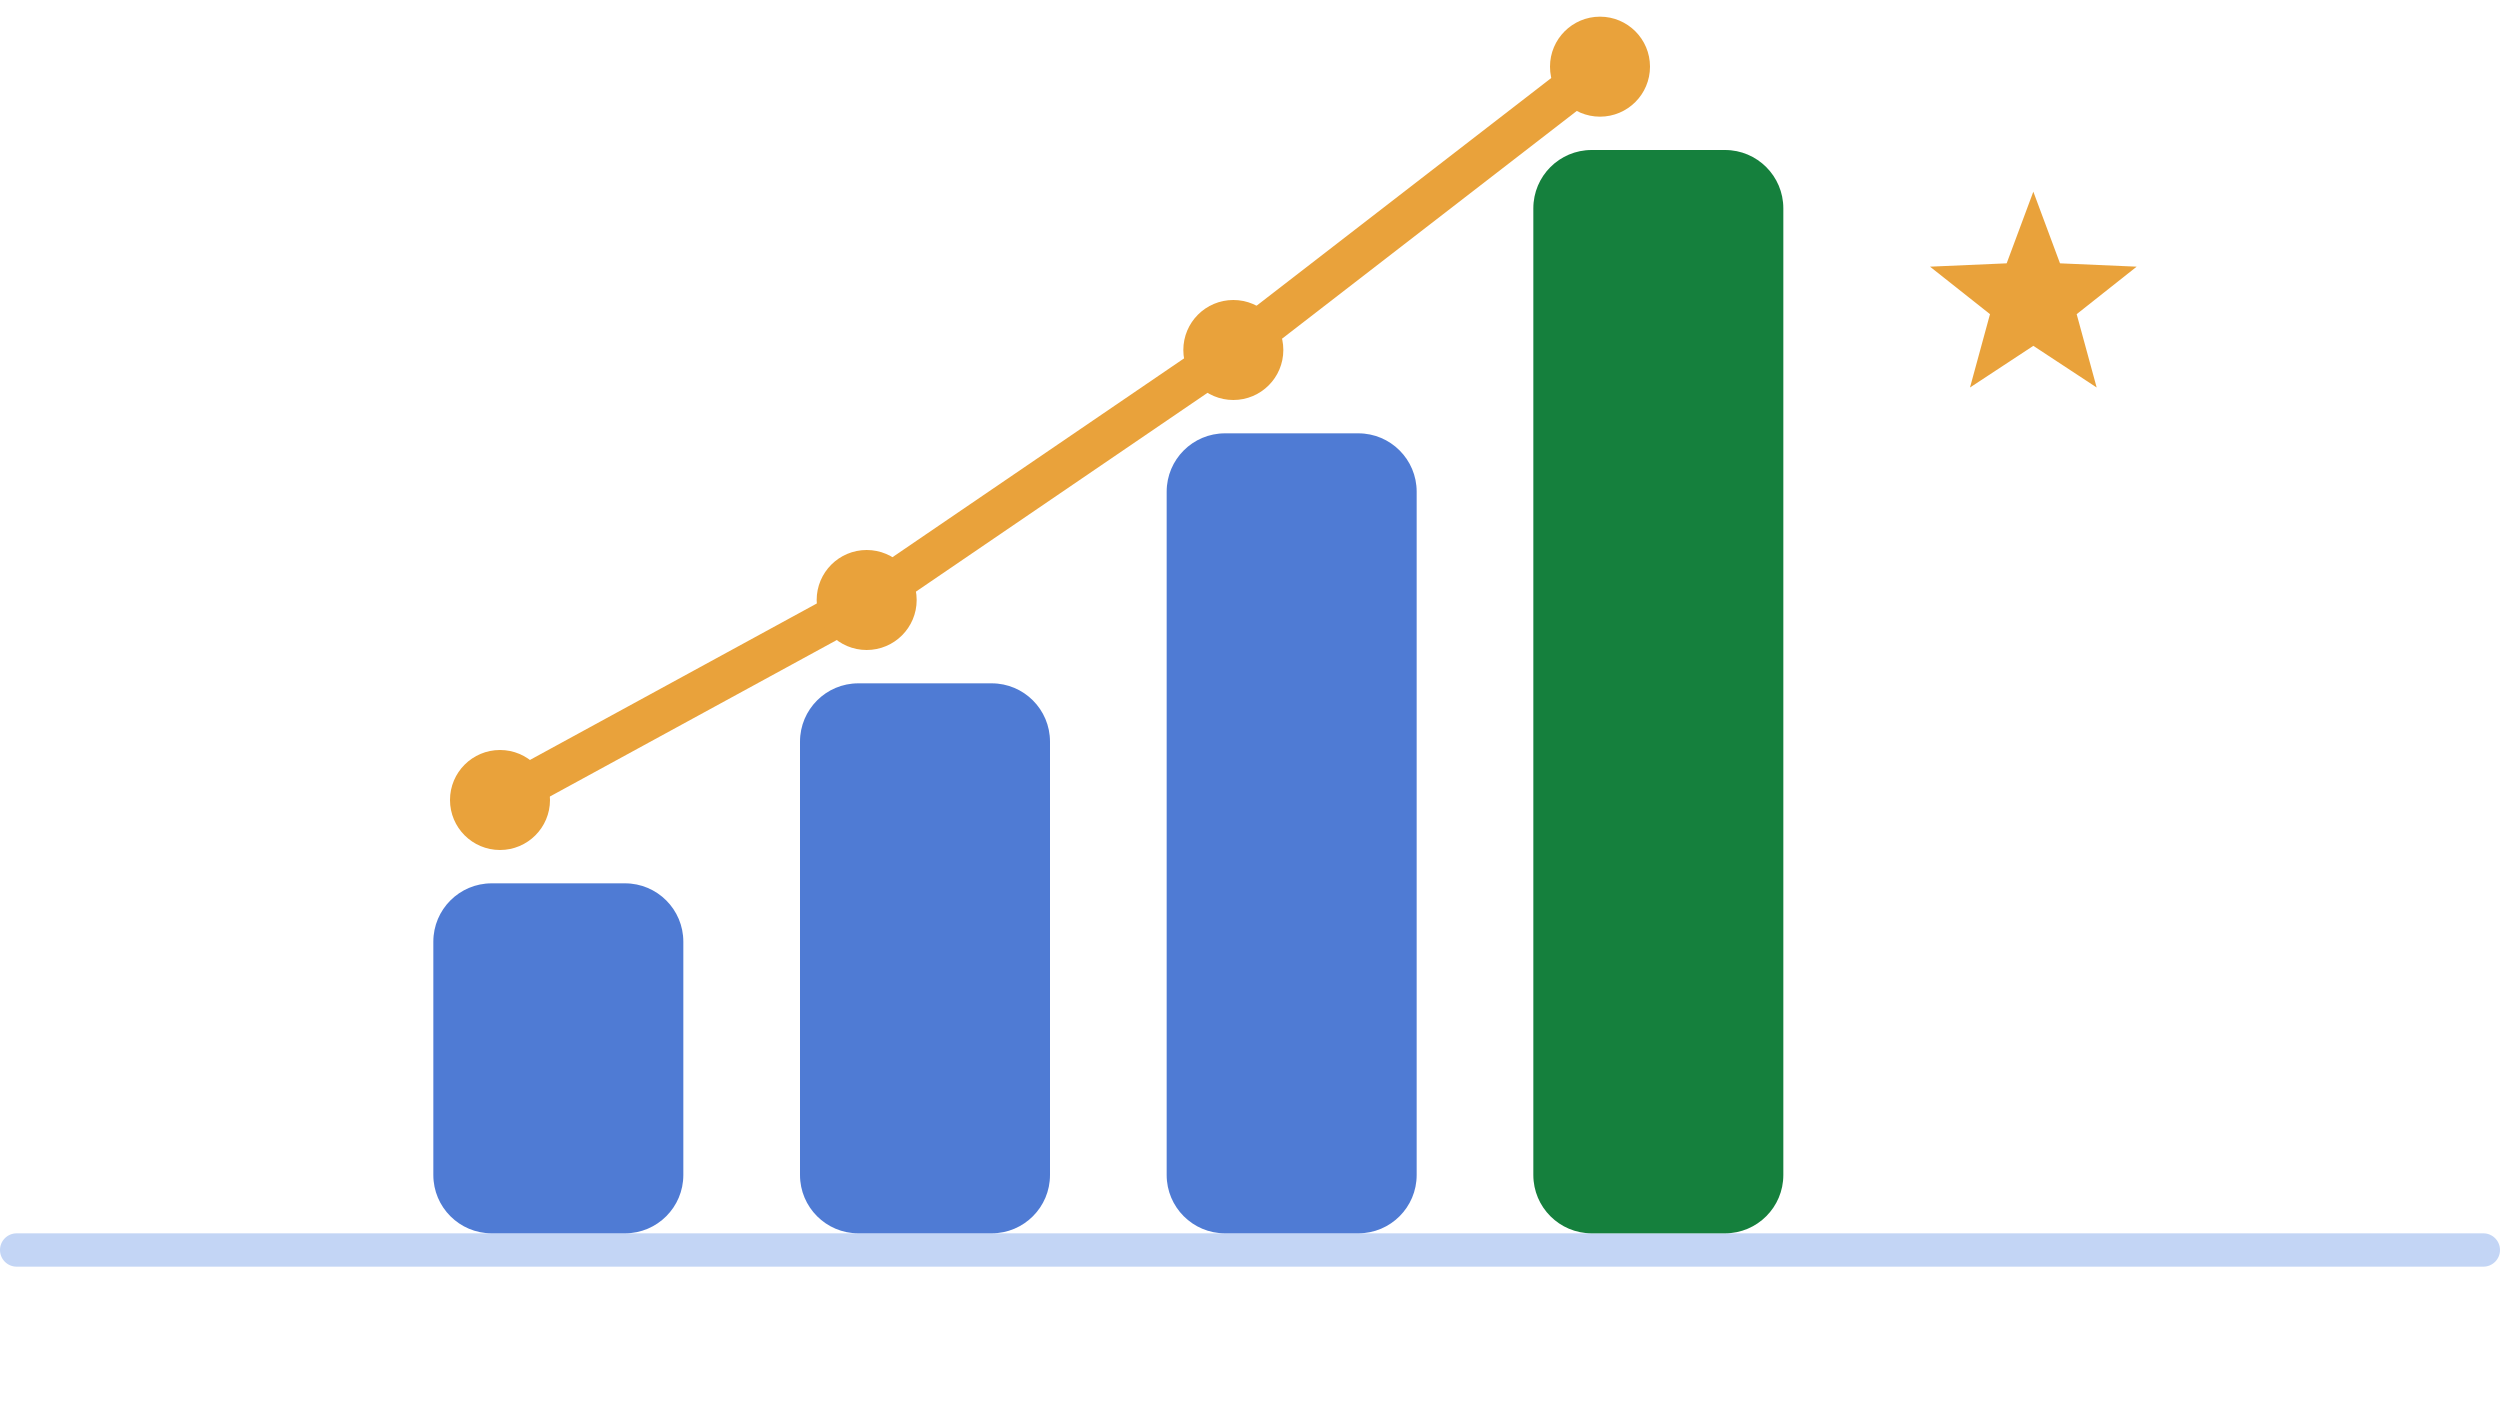
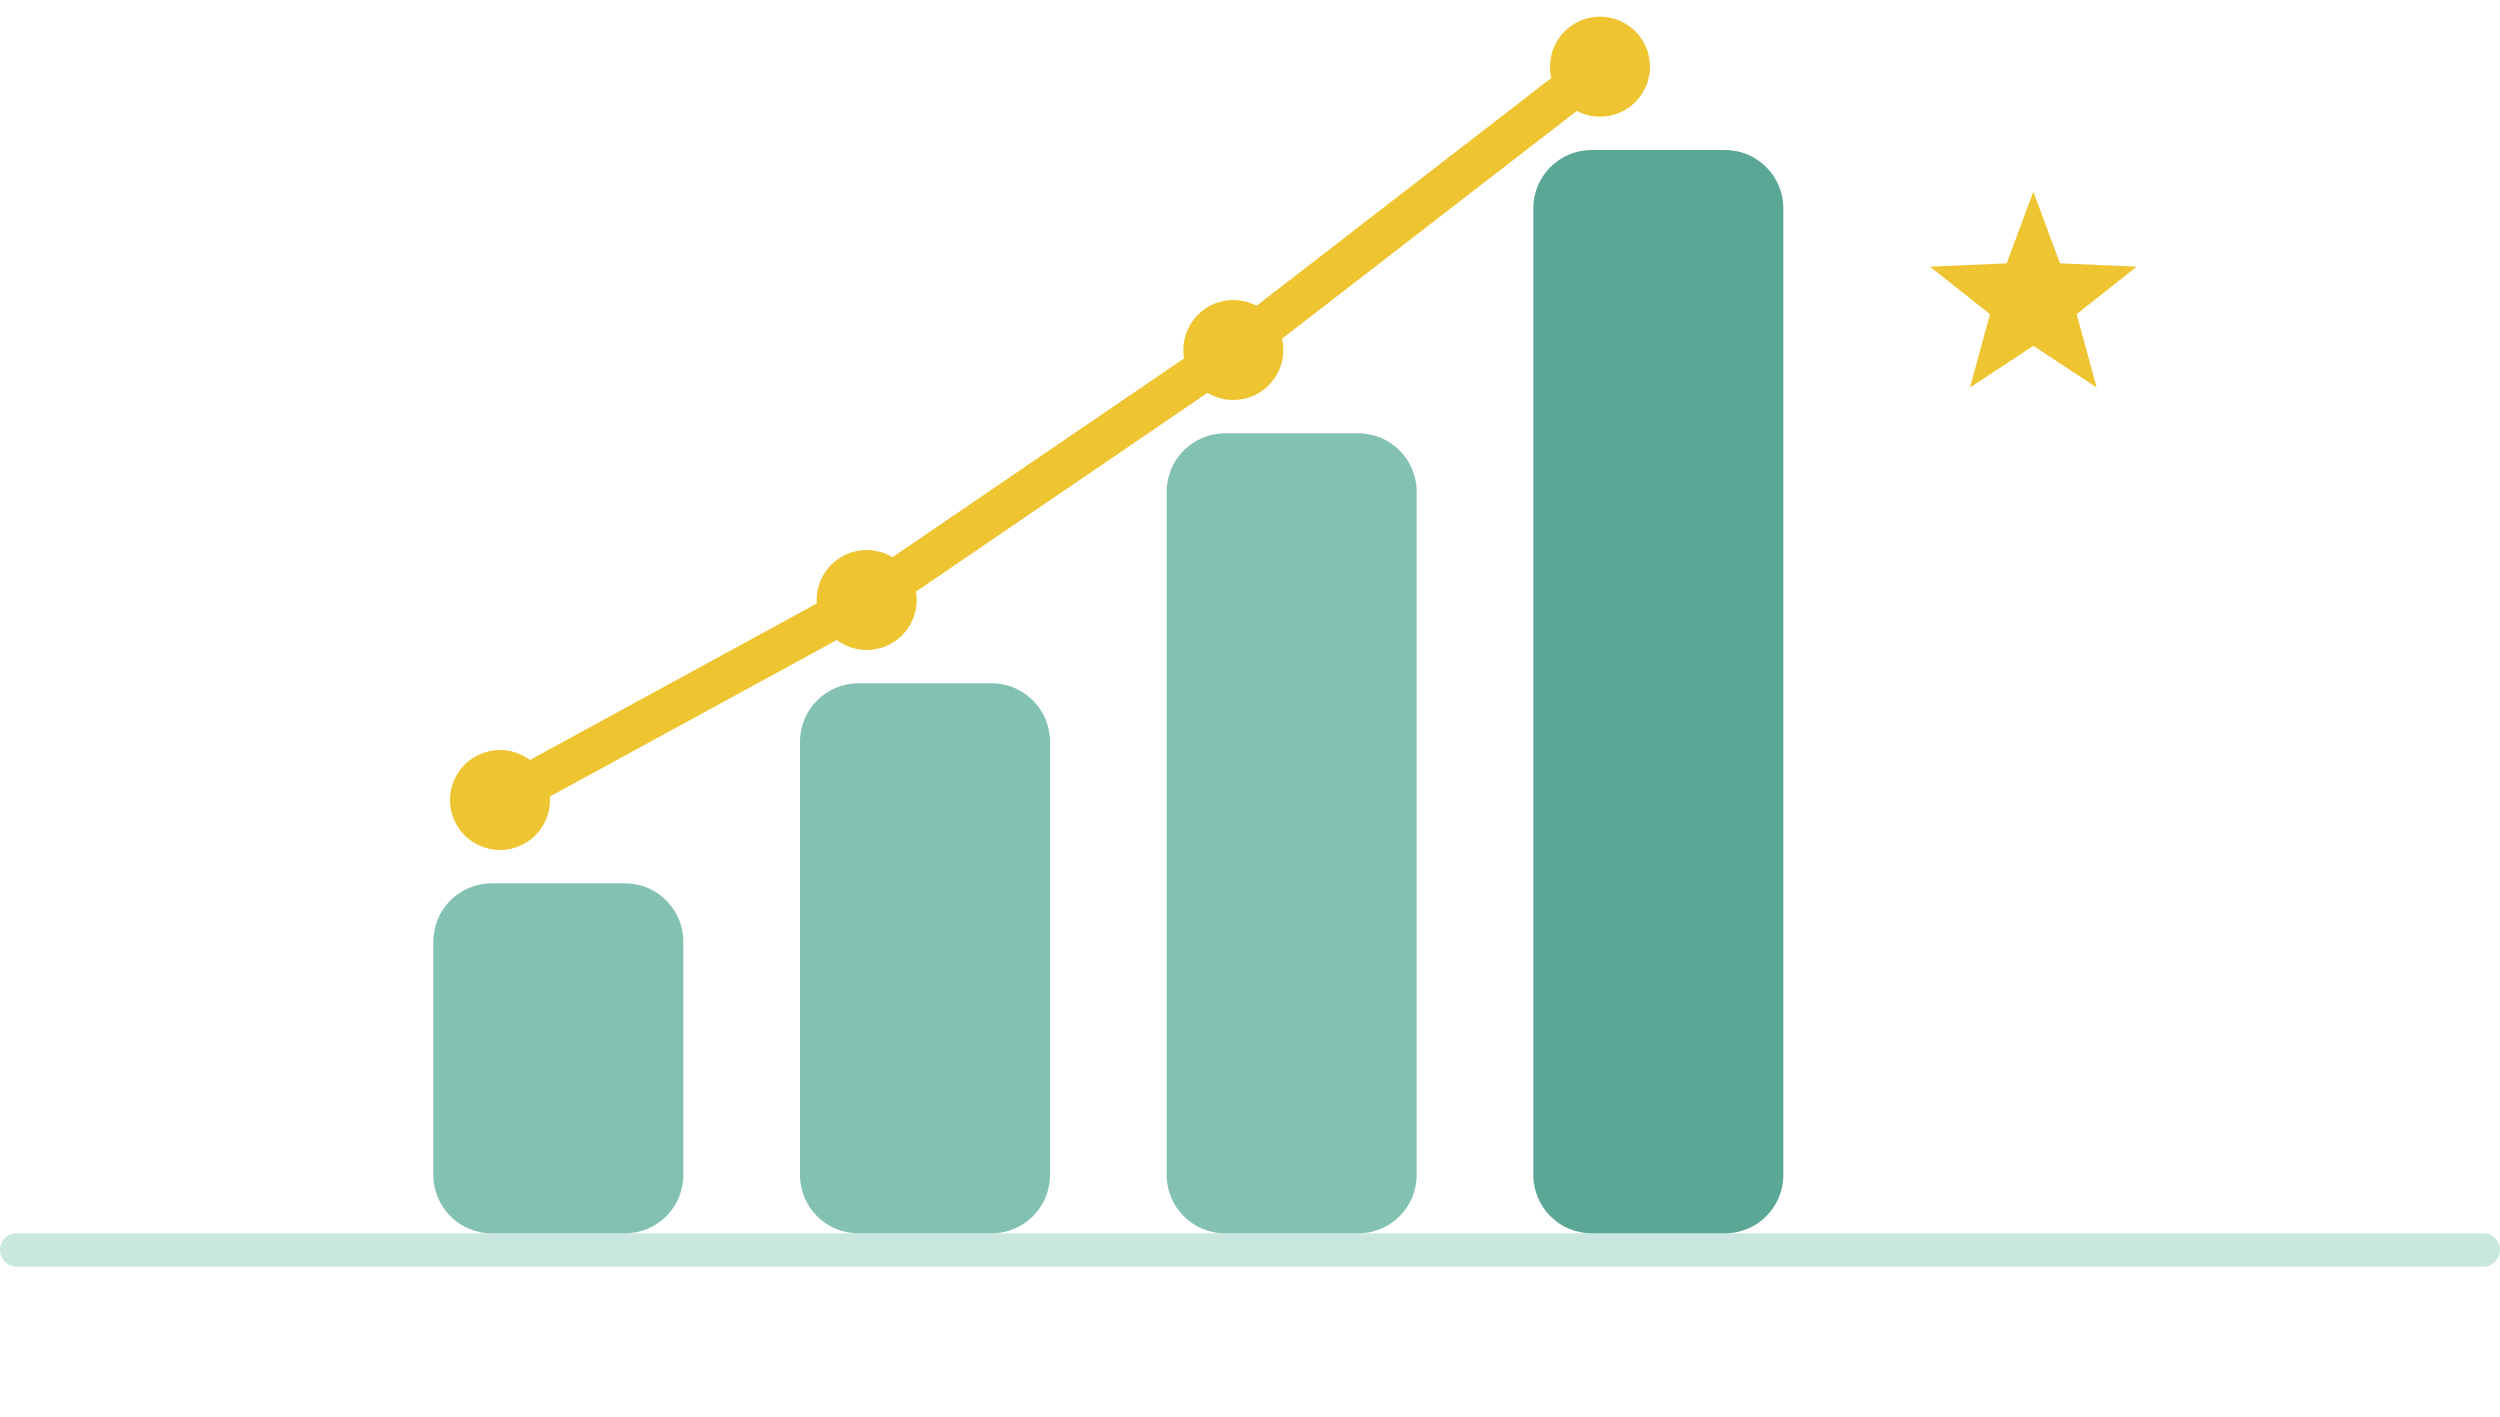
<svg xmlns="http://www.w3.org/2000/svg" viewBox="0 0 300 170" width="300" height="170" fill="none" role="img" aria-hidden="true">
-   <rect x="0" y="148" width="300" height="4" rx="2" fill="#c3d5f5" />
-   <rect x="52" y="106" width="30" height="42" rx="7" fill="#4f7bd4" />
-   <rect x="96" y="82" width="30" height="66" rx="7" fill="#4f7bd4" />
-   <rect x="140" y="52" width="30" height="96" rx="7" fill="#4f7bd4" />
-   <rect x="184" y="18" width="30" height="130" rx="7" fill="#15803d" />
-   <path d="M60 96 L104 72 L148 42 L192 8" fill="none" stroke="#e9a23b" stroke-width="5" stroke-linecap="round" stroke-linejoin="round" />
-   <circle cx="60" cy="96" r="6" fill="#e9a23b" />
-   <circle cx="104" cy="72" r="6" fill="#e9a23b" />
-   <circle cx="148" cy="42" r="6" fill="#e9a23b" />
-   <circle cx="192" cy="8" r="6" fill="#e9a23b" />
-   <polygon points="244.0,23.0 247.2,31.6 256.4,32.0 249.2,37.7 251.6,46.5 244.0,41.5 236.4,46.5 238.8,37.7 231.6,32.0 240.8,31.6" fill="#e9a23b" />
+   <rect x="0" y="148" width="300" height="4" rx="2" fill="#C9E7DF" />
+   <rect x="52" y="106" width="30" height="42" rx="7" fill="#83C2B2" />
+   <rect x="96" y="82" width="30" height="66" rx="7" fill="#83C2B2" />
+   <rect x="140" y="52" width="30" height="96" rx="7" fill="#83C2B2" />
+   <rect x="184" y="18" width="30" height="130" rx="7" fill="#5AA795" />
+   <path d="M60 96 L104 72 L148 42 L192 8" fill="none" stroke="#EEC531" stroke-width="5" stroke-linecap="round" stroke-linejoin="round" />
+   <circle cx="60" cy="96" r="6" fill="#EEC531" />
+   <circle cx="104" cy="72" r="6" fill="#EEC531" />
+   <circle cx="148" cy="42" r="6" fill="#EEC531" />
+   <circle cx="192" cy="8" r="6" fill="#EEC531" />
+   <polygon points="244.0,23.0 247.2,31.6 256.4,32.0 249.2,37.7 251.6,46.5 244.0,41.5 236.4,46.5 238.8,37.7 231.6,32.0 240.8,31.6" fill="#EEC531" />
</svg>
